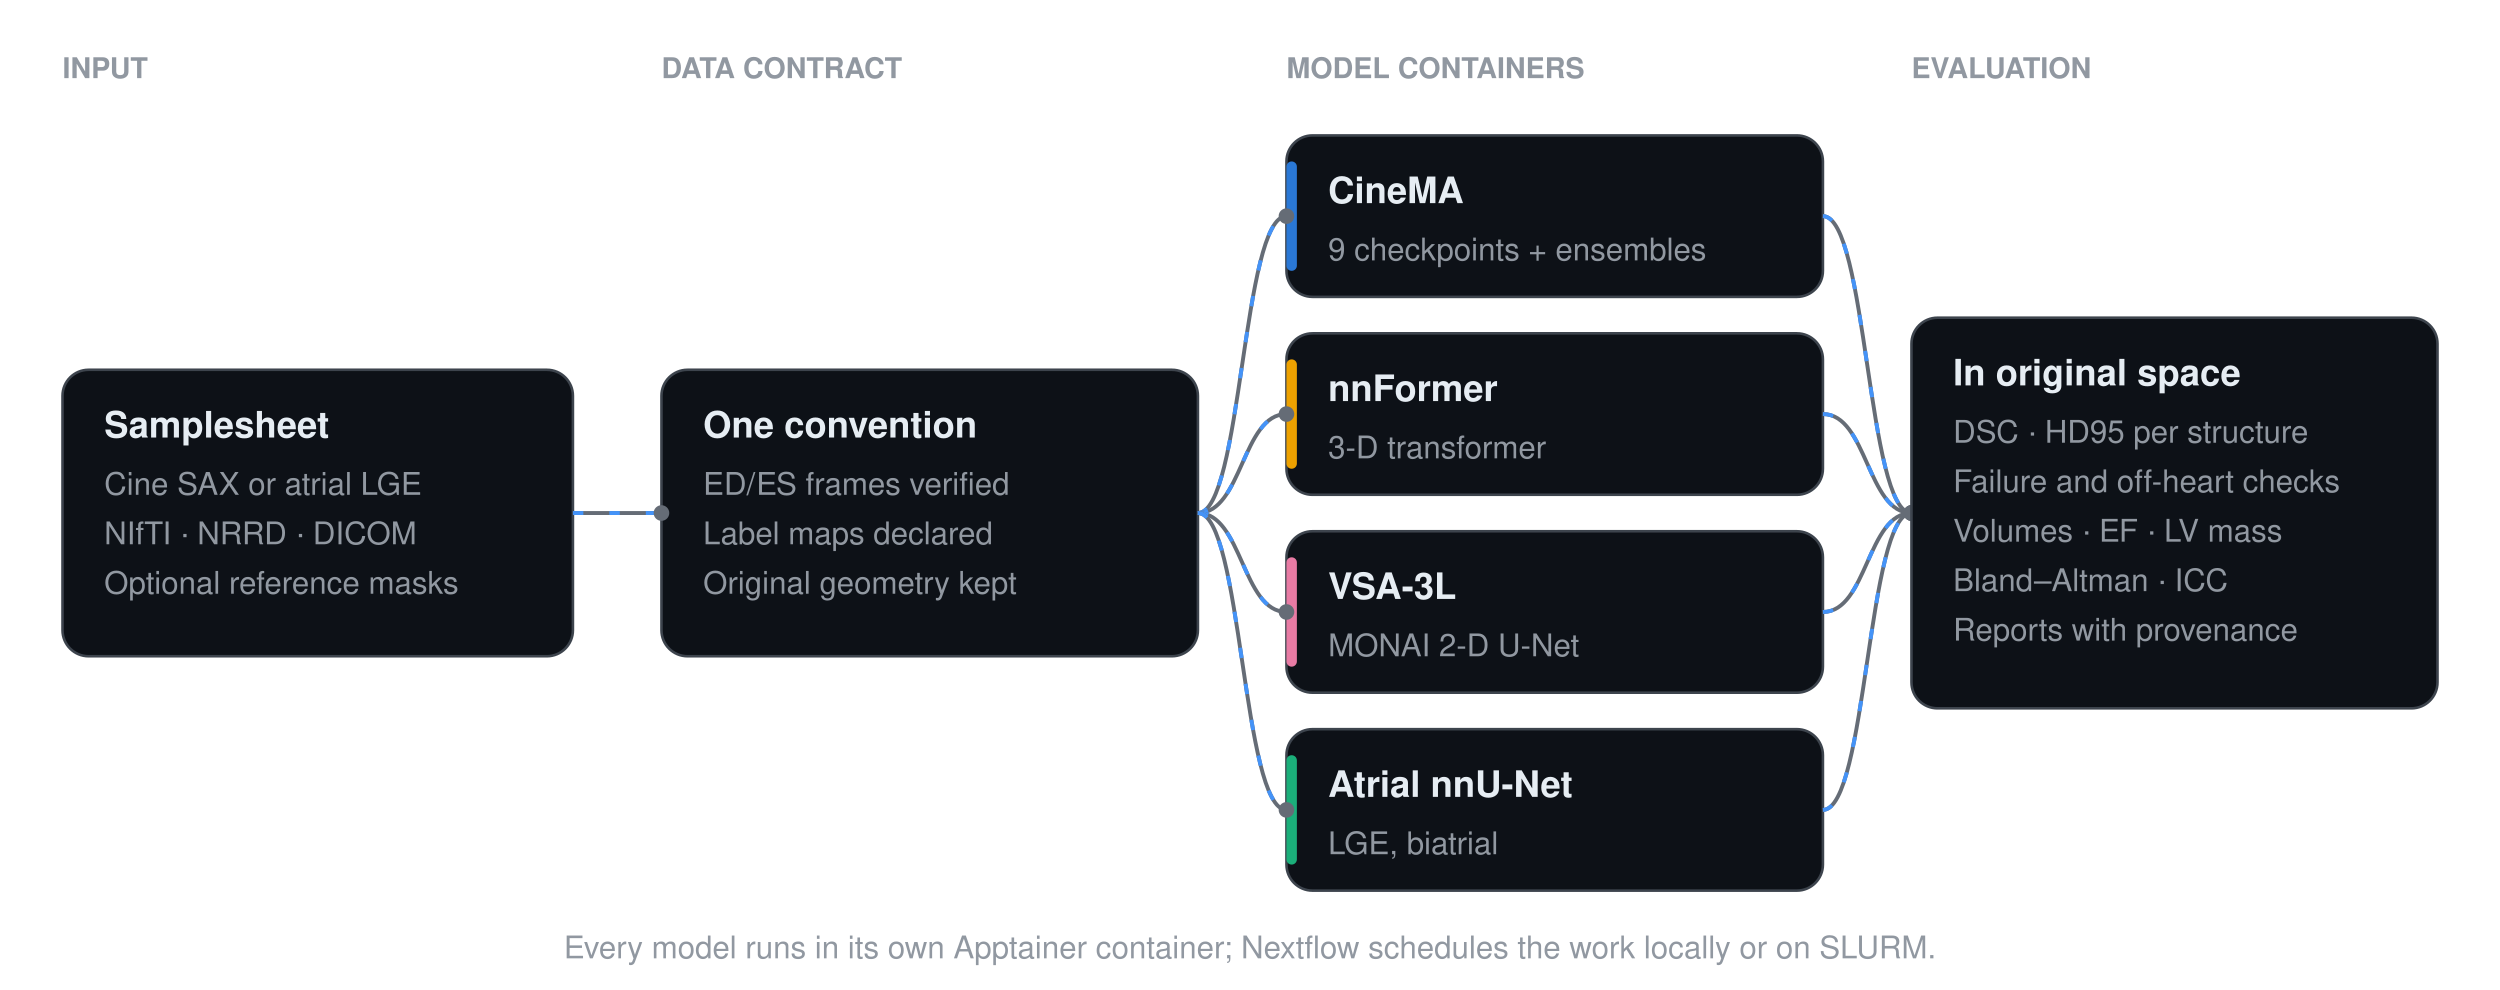
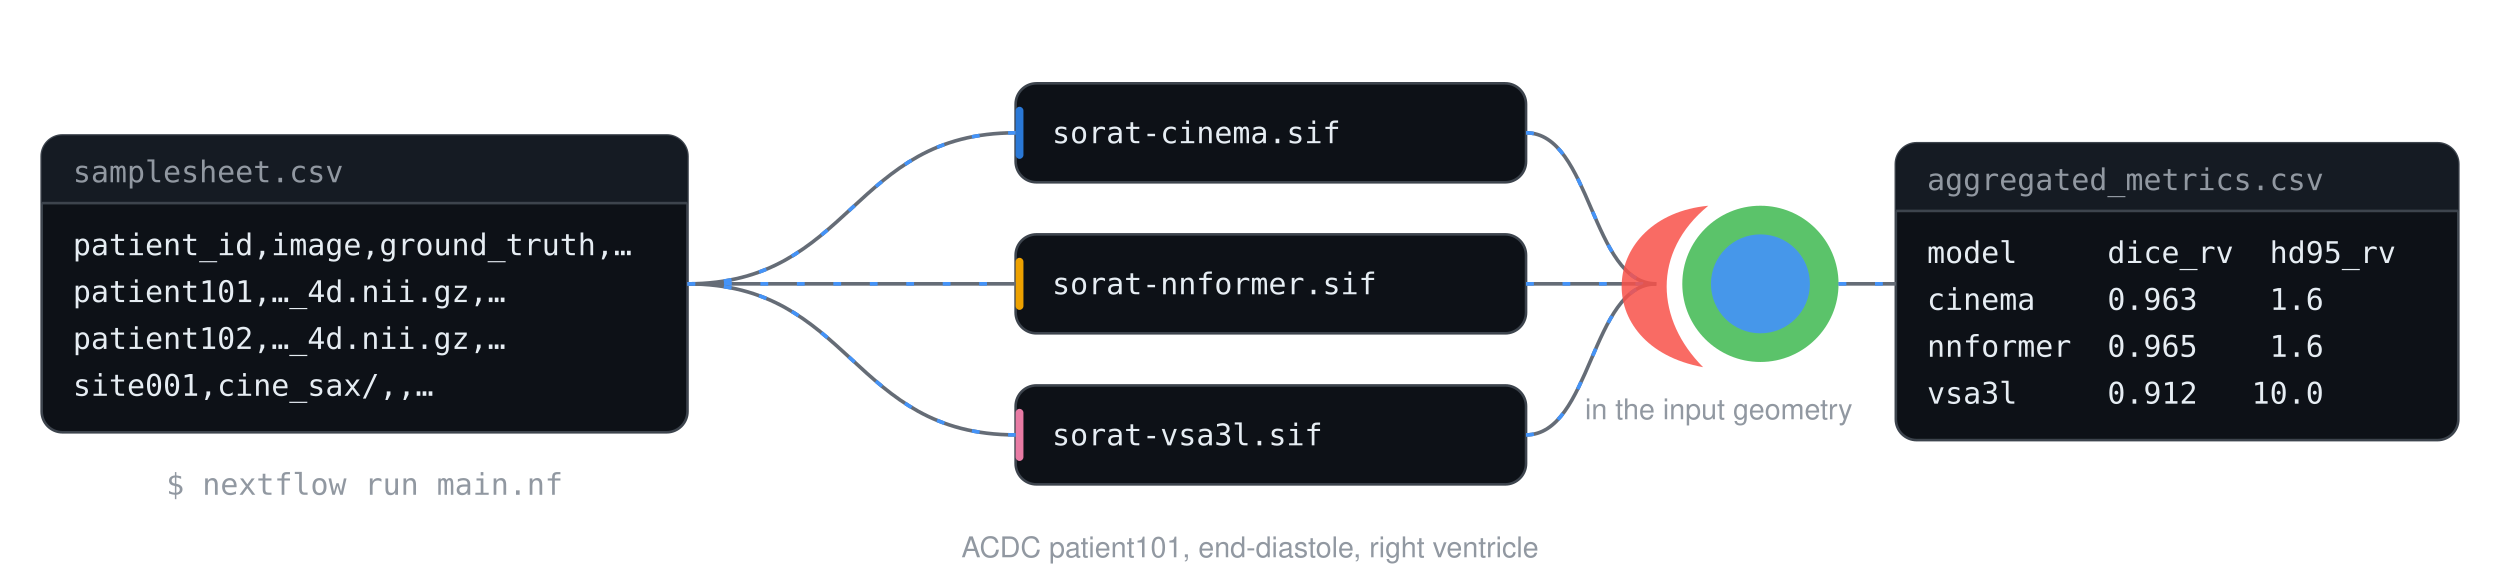
- <svg xmlns="http://www.w3.org/2000/svg" viewBox="0 0 960 380" width="960" height="380" font-family="-apple-system, BlinkMacSystemFont, 'Segoe UI', Helvetica, Arial, sans-serif">
-   <style>.flow{animation:dash 1.6s linear infinite} @keyframes dash{to{stroke-dashoffset:-28}} @media (prefers-reduced-motion: reduce){.flow{animation:none}}</style>
-   <text x="24" y="30" font-size="11" font-weight="600" fill="#9198a1" text-anchor="start">INPUT</text>
-   <text x="254" y="30" font-size="11" font-weight="600" fill="#9198a1" text-anchor="start">DATA CONTRACT</text>
-   <text x="494" y="30" font-size="11" font-weight="600" fill="#9198a1" text-anchor="start">MODEL CONTAINERS</text>
-   <text x="734" y="30" font-size="11" font-weight="600" fill="#9198a1" text-anchor="start">EVALUATION</text>
-   <rect x="24" y="142" width="196" height="110" rx="10" fill="#0d1117" stroke="#3d444d" />
-   <text x="40" y="168" font-size="14" font-weight="600" fill="#e6edf3" text-anchor="start">Samplesheet</text>
-   <text x="40" y="190" font-size="12" font-weight="400" fill="#9198a1" text-anchor="start">Cine SAX or atrial LGE</text>
-   <text x="40" y="209" font-size="12" font-weight="400" fill="#9198a1" text-anchor="start">NIfTI · NRRD · DICOM</text>
-   <text x="40" y="228" font-size="12" font-weight="400" fill="#9198a1" text-anchor="start">Optional reference masks</text>
-   <rect x="254" y="142" width="206" height="110" rx="10" fill="#0d1117" stroke="#3d444d" />
-   <text x="270" y="168" font-size="14" font-weight="600" fill="#e6edf3" text-anchor="start">One convention</text>
-   <text x="270" y="190" font-size="12" font-weight="400" fill="#9198a1" text-anchor="start">ED/ES frames verified</text>
-   <text x="270" y="209" font-size="12" font-weight="400" fill="#9198a1" text-anchor="start">Label maps declared</text>
-   <text x="270" y="228" font-size="12" font-weight="400" fill="#9198a1" text-anchor="start">Original geometry kept</text>
-   <path d="M220,197 C237.0,197 237.0,197 254,197" fill="none" stroke="#656c76" stroke-width="1.5" />
-   <path class="flow" d="M220,197 C237.0,197 237.0,197 254,197" fill="none" stroke="#4493f8" stroke-width="1.5" stroke-dasharray="4 10" />
-   <circle cx="254" cy="197" r="3" fill="#656c76" />
-   <rect x="494" y="52" width="206" height="62" rx="10" fill="#0d1117" stroke="#3d444d" />
-   <rect x="494" y="62" width="4" height="42" rx="2" fill="#2a78d6" />
-   <text x="510" y="78" font-size="14" font-weight="600" fill="#e6edf3" text-anchor="start">CineMA</text>
-   <text x="510" y="100" font-size="12" font-weight="400" fill="#9198a1" text-anchor="start">9 checkpoints + ensembles</text>
-   <path d="M460,197 C477.0,197 477.0,83 494,83" fill="none" stroke="#656c76" stroke-width="1.5" />
-   <path class="flow" d="M460,197 C477.0,197 477.0,83 494,83" fill="none" stroke="#4493f8" stroke-width="1.5" stroke-dasharray="4 10" />
-   <circle cx="494" cy="83" r="3" fill="#656c76" />
-   <path d="M700,83 C717.0,83 717.0,197 734,197" fill="none" stroke="#656c76" stroke-width="1.5" />
-   <path class="flow" d="M700,83 C717.0,83 717.0,197 734,197" fill="none" stroke="#4493f8" stroke-width="1.5" stroke-dasharray="4 10" />
-   <circle cx="734" cy="197" r="3" fill="#656c76" />
-   <rect x="494" y="128" width="206" height="62" rx="10" fill="#0d1117" stroke="#3d444d" />
-   <rect x="494" y="138" width="4" height="42" rx="2" fill="#eda100" />
-   <text x="510" y="154" font-size="14" font-weight="600" fill="#e6edf3" text-anchor="start">nnFormer</text>
-   <text x="510" y="176" font-size="12" font-weight="400" fill="#9198a1" text-anchor="start">3-D transformer</text>
-   <path d="M460,197 C477.0,197 477.0,159 494,159" fill="none" stroke="#656c76" stroke-width="1.5" />
-   <path class="flow" d="M460,197 C477.0,197 477.0,159 494,159" fill="none" stroke="#4493f8" stroke-width="1.5" stroke-dasharray="4 10" />
-   <circle cx="494" cy="159" r="3" fill="#656c76" />
-   <path d="M700,159 C717.0,159 717.0,197 734,197" fill="none" stroke="#656c76" stroke-width="1.5" />
-   <path class="flow" d="M700,159 C717.0,159 717.0,197 734,197" fill="none" stroke="#4493f8" stroke-width="1.5" stroke-dasharray="4 10" />
-   <circle cx="734" cy="197" r="3" fill="#656c76" />
-   <rect x="494" y="204" width="206" height="62" rx="10" fill="#0d1117" stroke="#3d444d" />
-   <rect x="494" y="214" width="4" height="42" rx="2" fill="#e87ba4" />
-   <text x="510" y="230" font-size="14" font-weight="600" fill="#e6edf3" text-anchor="start">VSA-3L</text>
-   <text x="510" y="252" font-size="12" font-weight="400" fill="#9198a1" text-anchor="start">MONAI 2-D U-Net</text>
-   <path d="M460,197 C477.0,197 477.0,235 494,235" fill="none" stroke="#656c76" stroke-width="1.5" />
-   <path class="flow" d="M460,197 C477.0,197 477.0,235 494,235" fill="none" stroke="#4493f8" stroke-width="1.5" stroke-dasharray="4 10" />
-   <circle cx="494" cy="235" r="3" fill="#656c76" />
-   <path d="M700,235 C717.0,235 717.0,197 734,197" fill="none" stroke="#656c76" stroke-width="1.5" />
-   <path class="flow" d="M700,235 C717.0,235 717.0,197 734,197" fill="none" stroke="#4493f8" stroke-width="1.5" stroke-dasharray="4 10" />
-   <circle cx="734" cy="197" r="3" fill="#656c76" />
-   <rect x="494" y="280" width="206" height="62" rx="10" fill="#0d1117" stroke="#3d444d" />
-   <rect x="494" y="290" width="4" height="42" rx="2" fill="#1baf7a" />
-   <text x="510" y="306" font-size="14" font-weight="600" fill="#e6edf3" text-anchor="start">Atrial nnU-Net</text>
-   <text x="510" y="328" font-size="12" font-weight="400" fill="#9198a1" text-anchor="start">LGE, biatrial</text>
-   <path d="M460,197 C477.0,197 477.0,311 494,311" fill="none" stroke="#656c76" stroke-width="1.5" />
-   <path class="flow" d="M460,197 C477.0,197 477.0,311 494,311" fill="none" stroke="#4493f8" stroke-width="1.5" stroke-dasharray="4 10" />
-   <circle cx="494" cy="311" r="3" fill="#656c76" />
-   <path d="M700,311 C717.0,311 717.0,197 734,197" fill="none" stroke="#656c76" stroke-width="1.5" />
-   <path class="flow" d="M700,311 C717.0,311 717.0,197 734,197" fill="none" stroke="#4493f8" stroke-width="1.5" stroke-dasharray="4 10" />
-   <circle cx="734" cy="197" r="3" fill="#656c76" />
-   <rect x="734" y="122" width="202" height="150" rx="10" fill="#0d1117" stroke="#3d444d" />
-   <text x="750" y="148" font-size="14" font-weight="600" fill="#e6edf3" text-anchor="start">In original space</text>
-   <text x="750" y="170" font-size="12" font-weight="400" fill="#9198a1" text-anchor="start">DSC · HD95 per structure</text>
-   <text x="750" y="189" font-size="12" font-weight="400" fill="#9198a1" text-anchor="start">Failure and off-heart checks</text>
-   <text x="750" y="208" font-size="12" font-weight="400" fill="#9198a1" text-anchor="start">Volumes · EF · LV mass</text>
-   <text x="750" y="227" font-size="12" font-weight="400" fill="#9198a1" text-anchor="start">Bland–Altman · ICC</text>
-   <text x="750" y="246" font-size="12" font-weight="400" fill="#9198a1" text-anchor="start">Reports with provenance</text>
-   <text x="480.0" y="368" font-size="12" font-weight="400" fill="#9198a1" text-anchor="middle">Every model runs in its own Apptainer container; Nextflow schedules the work locally or on SLURM.</text>
+ <svg xmlns="http://www.w3.org/2000/svg" viewBox="0 0 960 222" width="960" height="222">
+   <style>.flow{animation:dash 1.8s linear infinite} @keyframes dash{to{stroke-dashoffset:-28}} @media (prefers-reduced-motion: reduce){.flow{animation:none}}</style>
+   <rect x="16" y="52" width="248" height="114" rx="8" fill="#0d1117" stroke="#3d444d" />
+   <path d="M16,60 a8,8 0 0 1 8,-8 h232 a8,8 0 0 1 8,8 v18 h-248 z" fill="#151b23" />
+   <line x1="16" y1="78" x2="264" y2="78" stroke="#3d444d" />
+   <text x="28" y="70" font-family="ui-monospace, SFMono-Regular, Menlo, Consolas, monospace" font-size="11.5" font-weight="400" fill="#9198a1" text-anchor="start" xml:space="preserve">samplesheet.csv</text>
+   <text x="28" y="98" font-family="ui-monospace, SFMono-Regular, Menlo, Consolas, monospace" font-size="11.5" font-weight="400" fill="#e6edf3" text-anchor="start" xml:space="preserve">patient_id,image,ground_truth,…</text>
+   <text x="28" y="116" font-family="ui-monospace, SFMono-Regular, Menlo, Consolas, monospace" font-size="11.5" font-weight="400" fill="#e6edf3" text-anchor="start" xml:space="preserve">patient101,…_4d.nii.gz,…</text>
+   <text x="28" y="134" font-family="ui-monospace, SFMono-Regular, Menlo, Consolas, monospace" font-size="11.5" font-weight="400" fill="#e6edf3" text-anchor="start" xml:space="preserve">patient102,…_4d.nii.gz,…</text>
+   <text x="28" y="152" font-family="ui-monospace, SFMono-Regular, Menlo, Consolas, monospace" font-size="11.5" font-weight="400" fill="#e6edf3" text-anchor="start" xml:space="preserve">site001,cine_sax/,,…</text>
+   <text x="140" y="190" font-family="ui-monospace, SFMono-Regular, Menlo, Consolas, monospace" font-size="11.5" font-weight="400" fill="#9198a1" text-anchor="middle" xml:space="preserve">$ nextflow run main.nf</text>
+   <rect x="390" y="32.0" width="196" height="38" rx="8" fill="#0d1117" stroke="#3d444d" />
+   <rect x="390" y="41.0" width="3" height="20" rx="1.5" fill="#2a78d6" />
+   <text x="404" y="55.0" font-family="ui-monospace, SFMono-Regular, Menlo, Consolas, monospace" font-size="11.5" font-weight="400" fill="#e6edf3" text-anchor="start" xml:space="preserve">sorat-cinema.sif</text>
+   <path d="M264,109.0 C327.0,109.0 327.0,51.0 390,51.0" fill="none" stroke="#656c76" stroke-width="1.4" />
+   <path class="flow" d="M264,109.0 C327.0,109.0 327.0,51.0 390,51.0" fill="none" stroke="#4493f8" stroke-width="1.4" stroke-dasharray="3 11" />
+   <path d="M586,51.0 C611.0,51.0 611.0,109.0 636,109.0" fill="none" stroke="#656c76" stroke-width="1.4" />
+   <path class="flow" d="M586,51.0 C611.0,51.0 611.0,109.0 636,109.0" fill="none" stroke="#4493f8" stroke-width="1.4" stroke-dasharray="3 11" />
+   <rect x="390" y="90.0" width="196" height="38" rx="8" fill="#0d1117" stroke="#3d444d" />
+   <rect x="390" y="99.0" width="3" height="20" rx="1.5" fill="#eda100" />
+   <text x="404" y="113.0" font-family="ui-monospace, SFMono-Regular, Menlo, Consolas, monospace" font-size="11.5" font-weight="400" fill="#e6edf3" text-anchor="start" xml:space="preserve">sorat-nnformer.sif</text>
+   <path d="M264,109.0 C327.0,109.0 327.0,109.0 390,109.0" fill="none" stroke="#656c76" stroke-width="1.4" />
+   <path class="flow" d="M264,109.0 C327.0,109.0 327.0,109.0 390,109.0" fill="none" stroke="#4493f8" stroke-width="1.4" stroke-dasharray="3 11" />
+   <path d="M586,109.0 C611.0,109.0 611.0,109.0 636,109.0" fill="none" stroke="#656c76" stroke-width="1.4" />
+   <path class="flow" d="M586,109.0 C611.0,109.0 611.0,109.0 636,109.0" fill="none" stroke="#4493f8" stroke-width="1.4" stroke-dasharray="3 11" />
+   <rect x="390" y="148.0" width="196" height="38" rx="8" fill="#0d1117" stroke="#3d444d" />
+   <rect x="390" y="157.0" width="3" height="20" rx="1.5" fill="#e87ba4" />
+   <text x="404" y="171.0" font-family="ui-monospace, SFMono-Regular, Menlo, Consolas, monospace" font-size="11.5" font-weight="400" fill="#e6edf3" text-anchor="start" xml:space="preserve">sorat-vsa3l.sif</text>
+   <path d="M264,109.0 C327.0,109.0 327.0,167.0 390,167.0" fill="none" stroke="#656c76" stroke-width="1.4" />
+   <path class="flow" d="M264,109.0 C327.0,109.0 327.0,167.0 390,167.0" fill="none" stroke="#4493f8" stroke-width="1.4" stroke-dasharray="3 11" />
+   <path d="M586,167.0 C611.0,167.0 611.0,109.0 636,109.0" fill="none" stroke="#656c76" stroke-width="1.4" />
+   <path class="flow" d="M586,167.0 C611.0,167.0 611.0,109.0 636,109.0" fill="none" stroke="#4493f8" stroke-width="1.4" stroke-dasharray="3 11" />
+   <path d="M656,79.0 C614,83.0 610,133.0 654,141.0 C636,123.0 634,97.0 656,79.0 Z" fill="#f85149" fill-opacity="0.85" />
+   <circle cx="676" cy="109.0" r="30" fill="#3fb950" fill-opacity="0.85" />
+   <circle cx="676" cy="109.0" r="19" fill="#4493f8" fill-opacity="0.9" />
+   <text x="660" y="161.0" font-family="-apple-system, BlinkMacSystemFont, 'Segoe UI', Helvetica, Arial, sans-serif" font-size="11" font-weight="400" fill="#9198a1" text-anchor="middle" xml:space="preserve">in the input geometry</text>
+   <rect x="728" y="55.0" width="216" height="114" rx="8" fill="#0d1117" stroke="#3d444d" />
+   <path d="M728,63.0 a8,8 0 0 1 8,-8 h200 a8,8 0 0 1 8,8 v18 h-216 z" fill="#151b23" />
+   <line x1="728" y1="81.0" x2="944" y2="81.0" stroke="#3d444d" />
+   <text x="740" y="73.0" font-family="ui-monospace, SFMono-Regular, Menlo, Consolas, monospace" font-size="11.5" font-weight="400" fill="#9198a1" text-anchor="start" xml:space="preserve">aggregated_metrics.csv</text>
+   <text x="740" y="101.0" font-family="ui-monospace, SFMono-Regular, Menlo, Consolas, monospace" font-size="11.5" font-weight="400" fill="#e6edf3" text-anchor="start" xml:space="preserve">model     dice_rv  hd95_rv</text>
+   <text x="740" y="119.0" font-family="ui-monospace, SFMono-Regular, Menlo, Consolas, monospace" font-size="11.5" font-weight="400" fill="#e6edf3" text-anchor="start" xml:space="preserve">cinema    0.963    1.6</text>
+   <text x="740" y="137.0" font-family="ui-monospace, SFMono-Regular, Menlo, Consolas, monospace" font-size="11.5" font-weight="400" fill="#e6edf3" text-anchor="start" xml:space="preserve">nnformer  0.965    1.6</text>
+   <text x="740" y="155.0" font-family="ui-monospace, SFMono-Regular, Menlo, Consolas, monospace" font-size="11.5" font-weight="400" fill="#e6edf3" text-anchor="start" xml:space="preserve">vsa3l     0.912   10.0</text>
+   <path d="M706,109.0 C717.0,109.0 717.0,109.0 728,109.0" fill="none" stroke="#656c76" stroke-width="1.4" />
+   <path class="flow" d="M706,109.0 C717.0,109.0 717.0,109.0 728,109.0" fill="none" stroke="#4493f8" stroke-width="1.4" stroke-dasharray="3 11" />
+   <text x="480.0" y="214" font-family="-apple-system, BlinkMacSystemFont, 'Segoe UI', Helvetica, Arial, sans-serif" font-size="11" font-weight="400" fill="#9198a1" text-anchor="middle" xml:space="preserve">ACDC patient101, end-diastole, right ventricle</text>
</svg>
